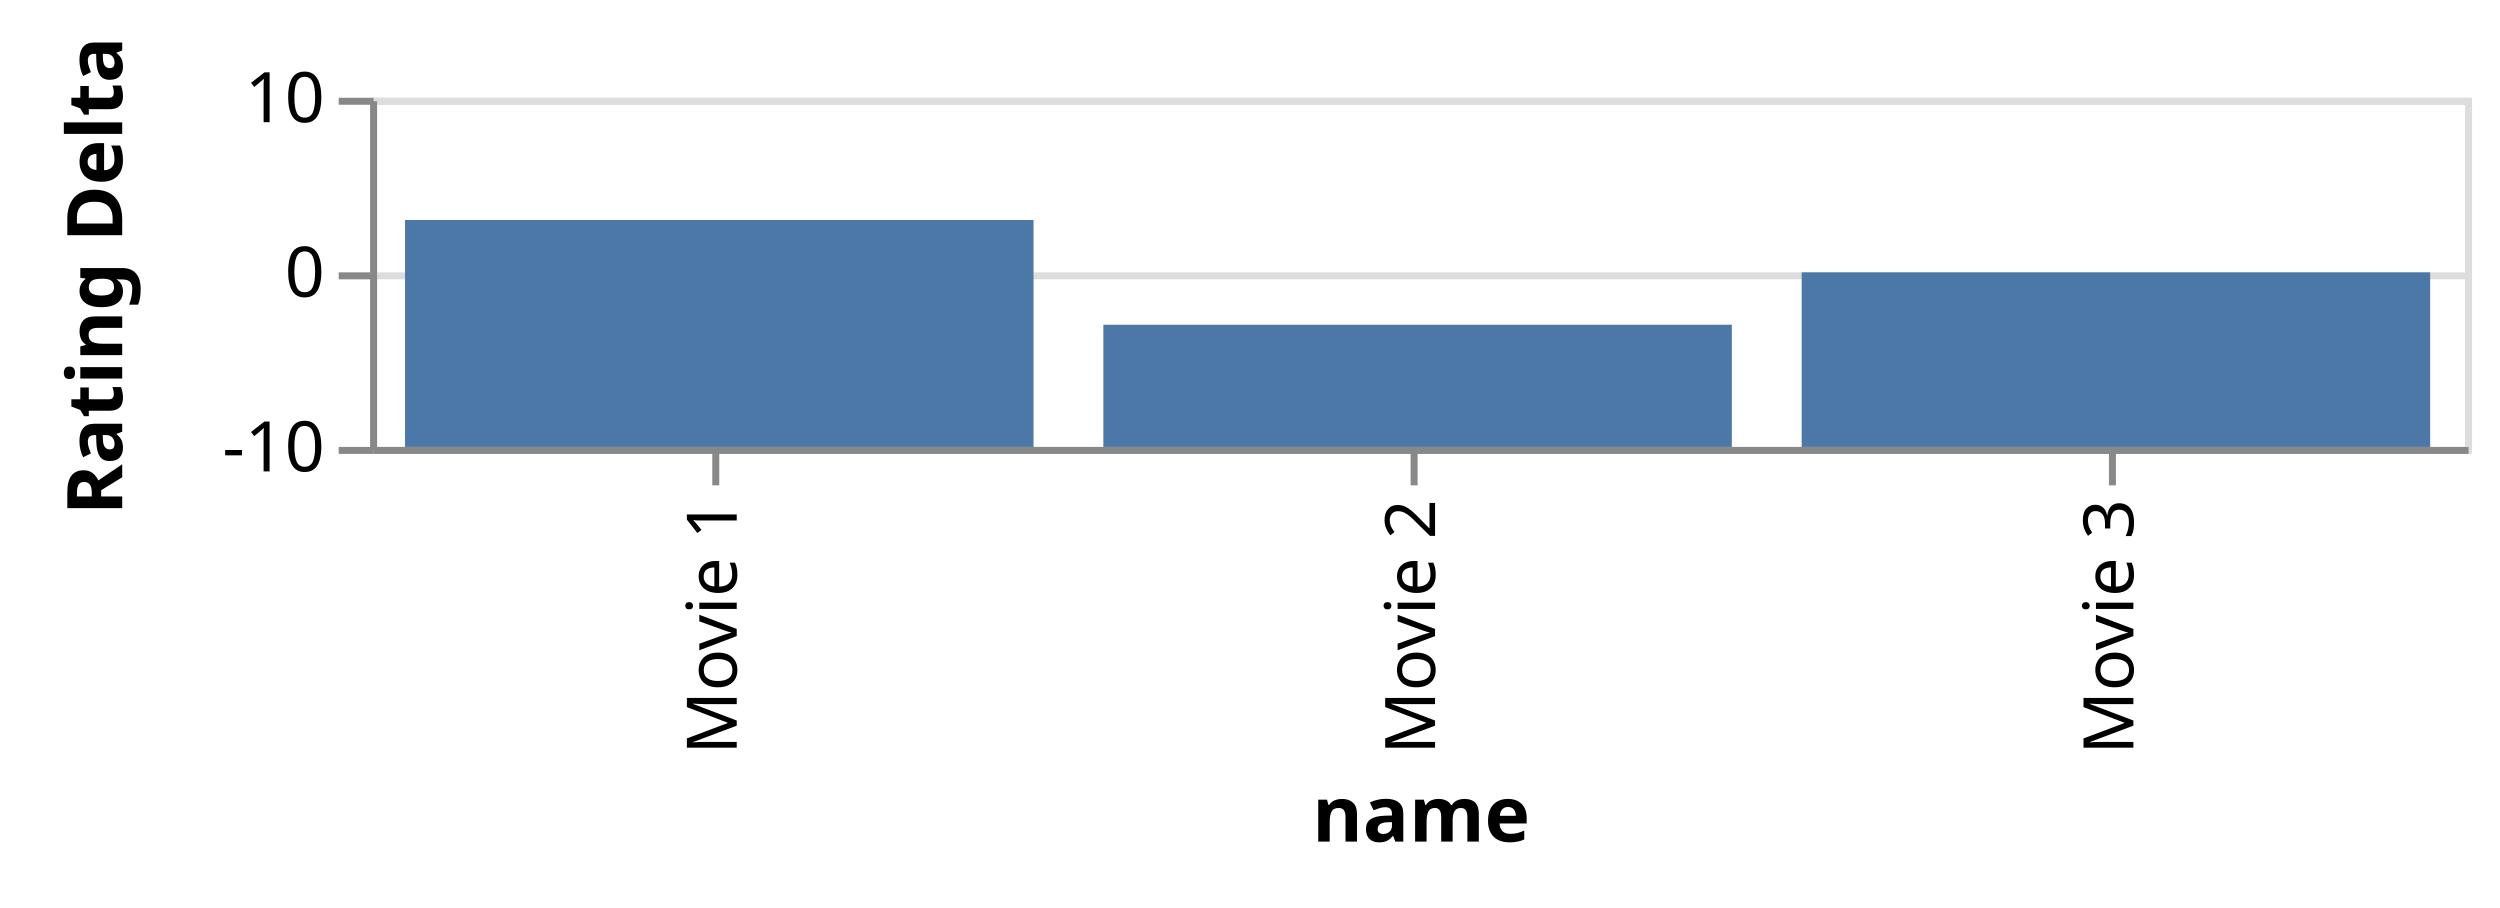
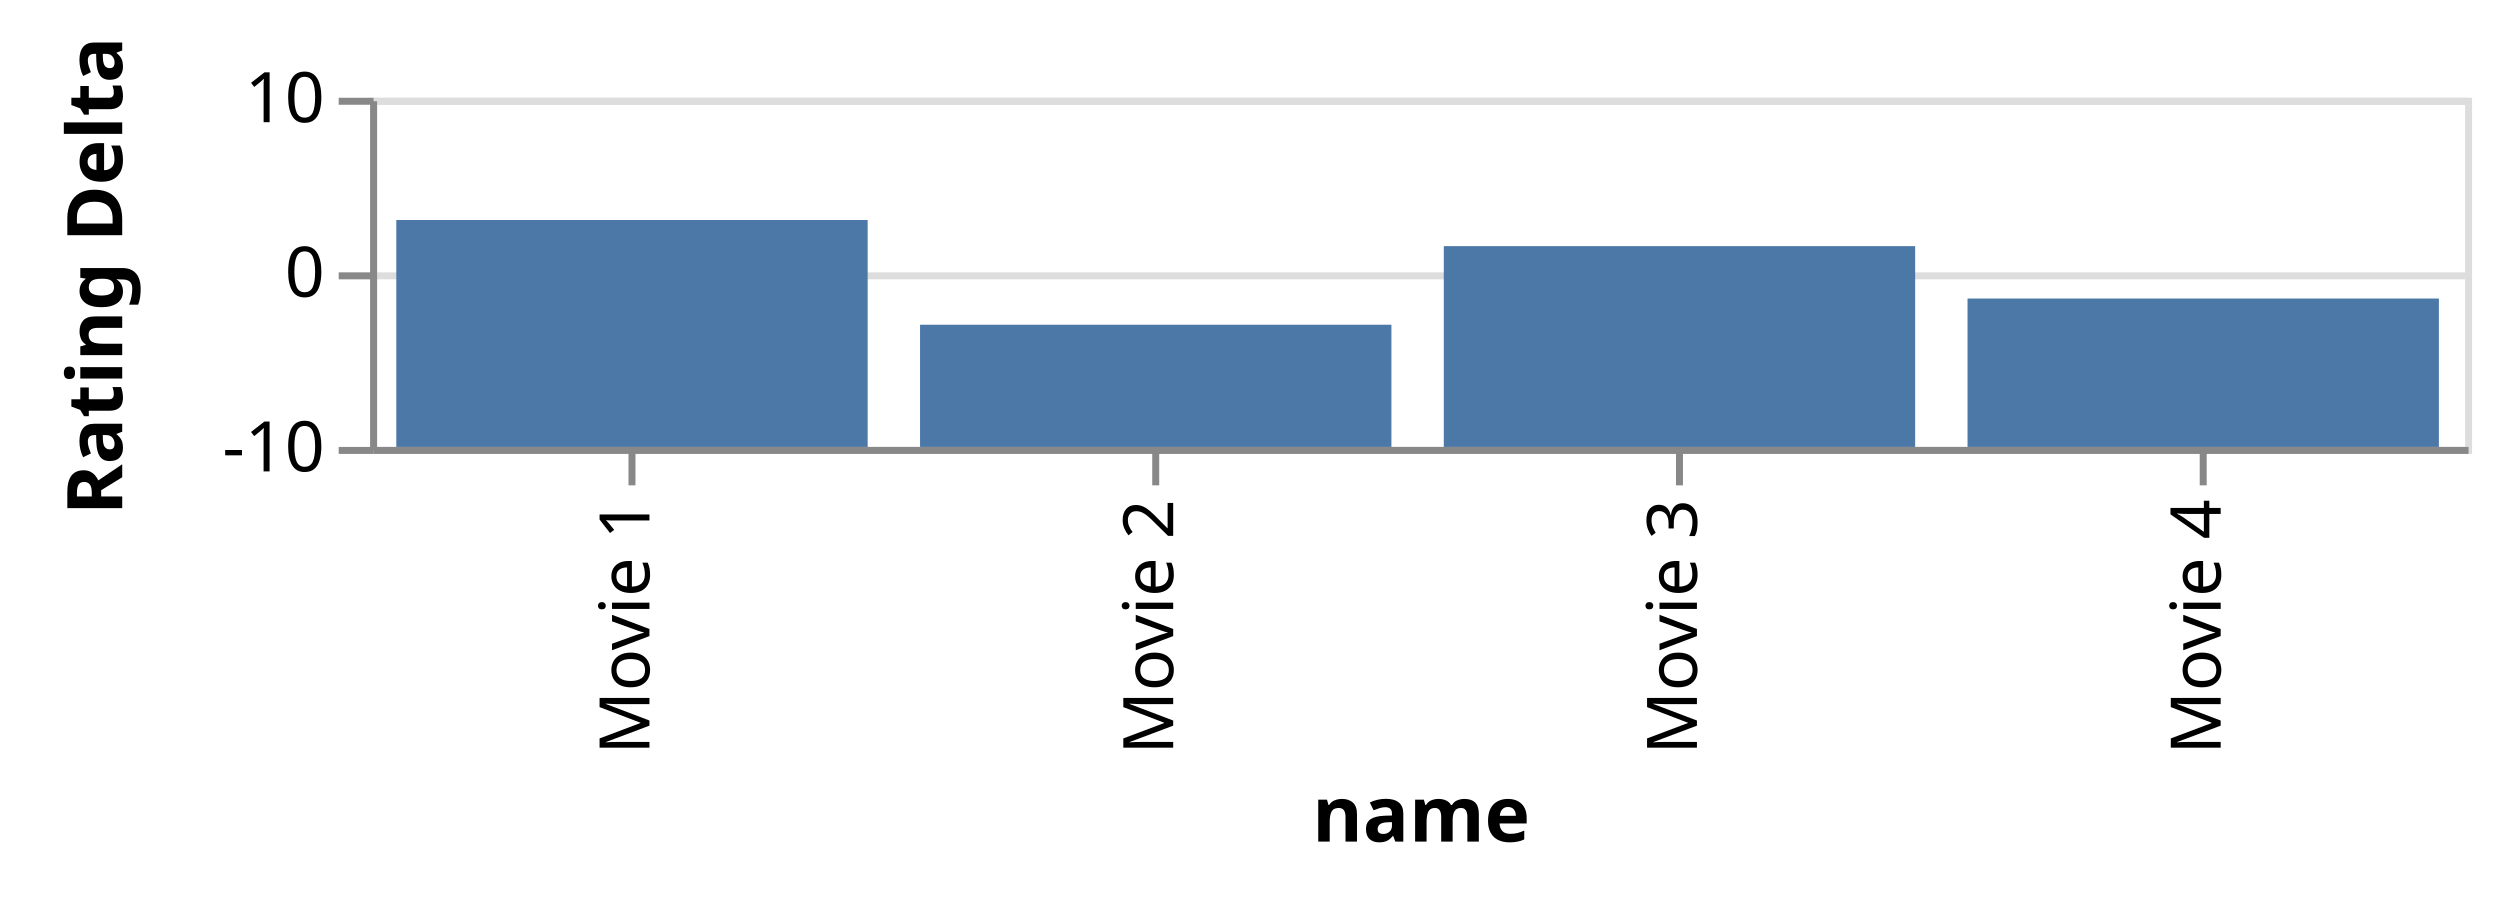
<svg xmlns="http://www.w3.org/2000/svg" class="marks" width="358" height="130" viewBox="0 0 358 130" version="1.1">
  <defs>
    <clipPath id="clip1">
      <rect x="0" y="0" width="300" height="50" />
    </clipPath>
  </defs>
  <g transform="translate(53,14)">
    <g class="mark-group role-frame root">
      <g transform="translate(0,0)">
        <path class="background" d="M0.5,0.5h300v50h-300Z" style="fill: none; stroke: #ddd;" />
        <g>
          <g class="mark-group role-axis">
            <g transform="translate(0.5,0.5)">
              <path class="background" d="M0,0h0v0h0Z" style="pointer-events: none; fill: none;" />
              <g>
                <g class="mark-rule role-axis-grid" style="pointer-events: none;">
                  <line transform="translate(0,50)" x2="300" y2="0" style="fill: none; stroke: #ddd; stroke-width: 1; opacity: 1;" />
                  <line transform="translate(0,25)" x2="300" y2="0" style="fill: none; stroke: #ddd; stroke-width: 1; opacity: 1;" />
                  <line transform="translate(0,0)" x2="300" y2="0" style="fill: none; stroke: #ddd; stroke-width: 1; opacity: 1;" />
                </g>
              </g>
            </g>
          </g>
          <g class="mark-rect role-mark layer_0_marks" clip-path="url(#clip1)">
-             <path d="M5,17.5h90v32.5h-90Z" style="fill: #4c78a8;" />
-             <path d="M105,32.5h90v17.5h-90Z" style="fill: #4c78a8;" />
-             <path d="M205,25h90v25h-90Z" style="fill: #4c78a8;" />
+             <path d="M3.75,17.5h67.5v32.5h-67.5Z" style="fill: #4c78a8;" />
+             <path d="M78.75,32.5h67.5v17.5h-67.5Z" style="fill: #4c78a8;" />
+             <path d="M153.75,21.25h67.5v28.75h-67.5Z" style="fill: #4c78a8;" />
+             <path d="M228.75,28.75h67.5v21.25h-67.5Z" style="fill: #4c78a8;" />
          </g>
          <g class="mark-group role-axis">
            <g transform="translate(0.5,50.5)">
              <path class="background" d="M0,0h0v0h0Z" style="pointer-events: none; fill: none;" />
              <g>
                <g class="mark-rule role-axis-tick" style="pointer-events: none;">
-                   <line transform="translate(49,0)" x2="0" y2="5" style="fill: none; stroke: #888; stroke-width: 1; opacity: 1;" />
-                   <line transform="translate(149,0)" x2="0" y2="5" style="fill: none; stroke: #888; stroke-width: 1; opacity: 1;" />
-                   <line transform="translate(249,0)" x2="0" y2="5" style="fill: none; stroke: #888; stroke-width: 1; opacity: 1;" />
+                   <line transform="translate(37,0)" x2="0" y2="5" style="fill: none; stroke: #888; stroke-width: 1; opacity: 1;" />
+                   <line transform="translate(112,0)" x2="0" y2="5" style="fill: none; stroke: #888; stroke-width: 1; opacity: 1;" />
+                   <line transform="translate(187,0)" x2="0" y2="5" style="fill: none; stroke: #888; stroke-width: 1; opacity: 1;" />
+                   <line transform="translate(262,0)" x2="0" y2="5" style="fill: none; stroke: #888; stroke-width: 1; opacity: 1;" />
                </g>
                <g class="mark-text role-axis-label" style="pointer-events: none;">
-                   <text text-anchor="end" transform="translate(49,7) rotate(270) translate(0,3)" style="font: 10px sans-serif; fill: #000; opacity: 1;">Movie 1</text>
-                   <text text-anchor="end" transform="translate(149,7) rotate(270) translate(0,3)" style="font: 10px sans-serif; fill: #000; opacity: 1;">Movie 2</text>
-                   <text text-anchor="end" transform="translate(249,7) rotate(270) translate(0,3)" style="font: 10px sans-serif; fill: #000; opacity: 1;">Movie 3</text>
+                   <text text-anchor="end" transform="translate(36.5,7) rotate(270) translate(0,3)" style="font: 10px sans-serif; fill: #000; opacity: 1;">Movie 1</text>
+                   <text text-anchor="end" transform="translate(111.5,7) rotate(270) translate(0,3)" style="font: 10px sans-serif; fill: #000; opacity: 1;">Movie 2</text>
+                   <text text-anchor="end" transform="translate(186.5,7) rotate(270) translate(0,3)" style="font: 10px sans-serif; fill: #000; opacity: 1;">Movie 3</text>
+                   <text text-anchor="end" transform="translate(261.5,7) rotate(270) translate(0,3)" style="font: 10px sans-serif; fill: #000; opacity: 1;">Movie 4</text>
                </g>
                <g class="mark-rule role-axis-domain" style="pointer-events: none;">
                  <line transform="translate(0,0)" x2="300" y2="0" style="fill: none; stroke: #888; stroke-width: 1; opacity: 1;" />
                </g>
                <g class="mark-text role-axis-title" style="pointer-events: none;">
                  <text text-anchor="middle" transform="translate(150,56.01465)" style="font: bold 11px sans-serif; fill: #000; opacity: 1;">name</text>
                </g>
              </g>
            </g>
          </g>
          <g class="mark-group role-axis">
            <g transform="translate(0.5,0.5)">
              <path class="background" d="M0,0h0v0h0Z" style="pointer-events: none; fill: none;" />
              <g>
                <g class="mark-rule role-axis-tick" style="pointer-events: none;">
                  <line transform="translate(0,50)" x2="-5" y2="0" style="fill: none; stroke: #888; stroke-width: 1; opacity: 1;" />
                  <line transform="translate(0,25)" x2="-5" y2="0" style="fill: none; stroke: #888; stroke-width: 1; opacity: 1;" />
                  <line transform="translate(0,0)" x2="-5" y2="0" style="fill: none; stroke: #888; stroke-width: 1; opacity: 1;" />
                </g>
                <g class="mark-text role-axis-label" style="pointer-events: none;">
                  <text text-anchor="end" transform="translate(-7,53)" style="font: 10px sans-serif; fill: #000; opacity: 1;">-10</text>
                  <text text-anchor="end" transform="translate(-7,28)" style="font: 10px sans-serif; fill: #000; opacity: 1;">0</text>
                  <text text-anchor="end" transform="translate(-7,3)" style="font: 10px sans-serif; fill: #000; opacity: 1;">10</text>
                </g>
                <g class="mark-rule role-axis-domain" style="pointer-events: none;">
                  <line transform="translate(0,50)" x2="0" y2="-50" style="fill: none; stroke: #888; stroke-width: 1; opacity: 1;" />
                </g>
                <g class="mark-text role-axis-title" style="pointer-events: none;">
                  <text text-anchor="middle" transform="translate(-34,25) rotate(-90) translate(0,-2)" style="font: bold 11px sans-serif; fill: #000; opacity: 1;">Rating Delta</text>
                </g>
              </g>
            </g>
          </g>
        </g>
      </g>
    </g>
  </g>
</svg>
